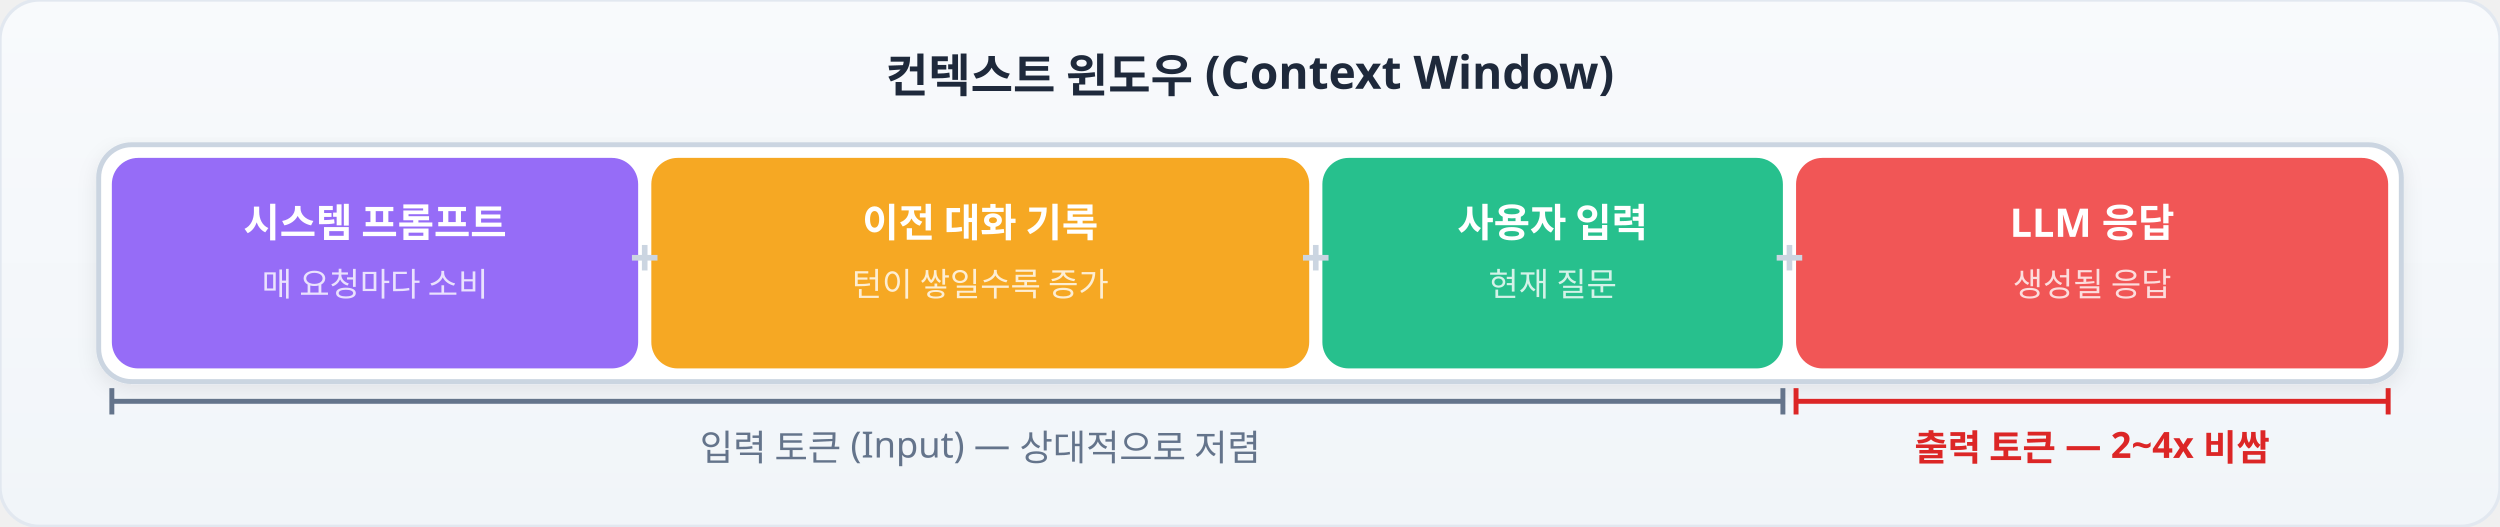
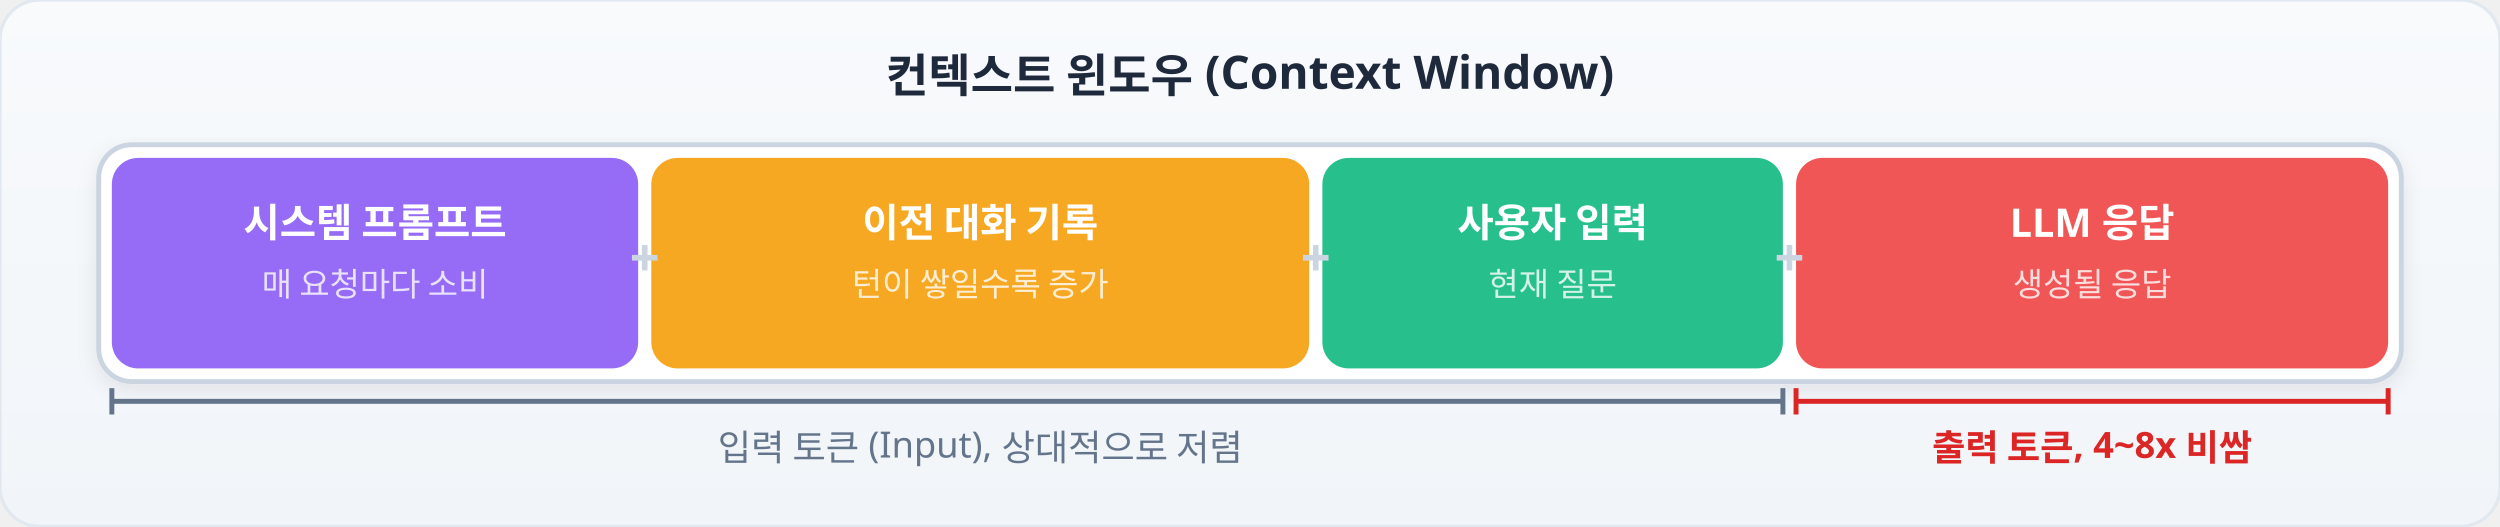
<svg xmlns="http://www.w3.org/2000/svg" viewBox="0 0 760 160" font-family="'Pretendard', 'Apple SD Gothic Neo', sans-serif">
  <defs>
    <linearGradient id="oBg" x1="0" y1="0" x2="0" y2="1">
      <stop offset="0%" stop-color="#f8fafc" />
      <stop offset="100%" stop-color="#f1f5f9" />
    </linearGradient>
    <filter id="oSh" x="-2%" y="-6%" width="104%" height="116%">
      <feDropShadow dx="0" dy="2" stdDeviation="3" flood-opacity="0.08" />
    </filter>
  </defs>
  <rect width="760" height="160" rx="12" fill="url(#oBg)" stroke="#e2e8f0" stroke-width="1" />
  <text x="380" y="28" text-anchor="middle" font-size="14" font-weight="700" fill="#1e293b">컨텍스트 윈도우 (Context Window)</text>
  <rect x="30" y="44" width="700" height="72" rx="10" fill="white" stroke="#cbd5e1" stroke-width="1.5" filter="url(#oSh)" />
  <rect x="34" y="48" width="160" height="64" rx="8" fill="#8b5cf6" opacity="0.9" />
  <text x="114" y="72" text-anchor="middle" font-size="12" font-weight="700" fill="white">시스템 프롬프트</text>
  <text x="114" y="90" text-anchor="middle" font-size="10" fill="rgba(255,255,255,0.8)">매 요청마다 소비</text>
  <rect x="198" y="48" width="200" height="64" rx="8" fill="#f59e0b" opacity="0.9" />
  <text x="298" y="72" text-anchor="middle" font-size="12" font-weight="700" fill="white">이전 대화 기록</text>
  <text x="298" y="90" text-anchor="middle" font-size="10" fill="rgba(255,255,255,0.8)">턴이 쌓일수록 증가</text>
  <rect x="402" y="48" width="140" height="64" rx="8" fill="#10b981" opacity="0.9" />
  <text x="472" y="72" text-anchor="middle" font-size="12" font-weight="700" fill="white">사용자 입력</text>
  <text x="472" y="90" text-anchor="middle" font-size="10" fill="rgba(255,255,255,0.8)">현재 질문</text>
  <rect x="546" y="48" width="180" height="64" rx="8" fill="#ef4444" opacity="0.9" />
  <text x="636" y="72" text-anchor="middle" font-size="12" font-weight="700" fill="white">LLM 응답</text>
  <text x="636" y="90" text-anchor="middle" font-size="10" fill="rgba(255,255,255,0.8)">생성될 응답</text>
  <text x="196" y="84" text-anchor="middle" font-size="16" font-weight="700" fill="#cbd5e1">+</text>
  <text x="400" y="84" text-anchor="middle" font-size="16" font-weight="700" fill="#cbd5e1">+</text>
  <text x="544" y="84" text-anchor="middle" font-size="16" font-weight="700" fill="#cbd5e1">+</text>
-   <text x="298" y="140" text-anchor="middle" font-size="11" fill="#64748b">입력 토큰 (Input) — 상대적으로 저렴</text>
-   <text x="636" y="140" text-anchor="middle" font-size="11" fill="#dc2626" font-weight="600">출력 토큰 — 2~4x 비쌈</text>
+   <text x="298" y="140" text-anchor="middle" font-size="11" fill="#64748b">입력 토큰 (Input), 상대적으로 저렴</text>
+   <text x="636" y="140" text-anchor="middle" font-size="11" fill="#dc2626" font-weight="600">출력 토큰, 4~8x 비쌈</text>
  <line x1="34" y1="122" x2="542" y2="122" stroke="#64748b" stroke-width="1.5" />
  <line x1="34" y1="118" x2="34" y2="126" stroke="#64748b" stroke-width="1.5" />
  <line x1="542" y1="118" x2="542" y2="126" stroke="#64748b" stroke-width="1.5" />
  <line x1="546" y1="122" x2="726" y2="122" stroke="#dc2626" stroke-width="1.5" />
  <line x1="546" y1="118" x2="546" y2="126" stroke="#dc2626" stroke-width="1.5" />
  <line x1="726" y1="118" x2="726" y2="126" stroke="#dc2626" stroke-width="1.5" />
</svg>
